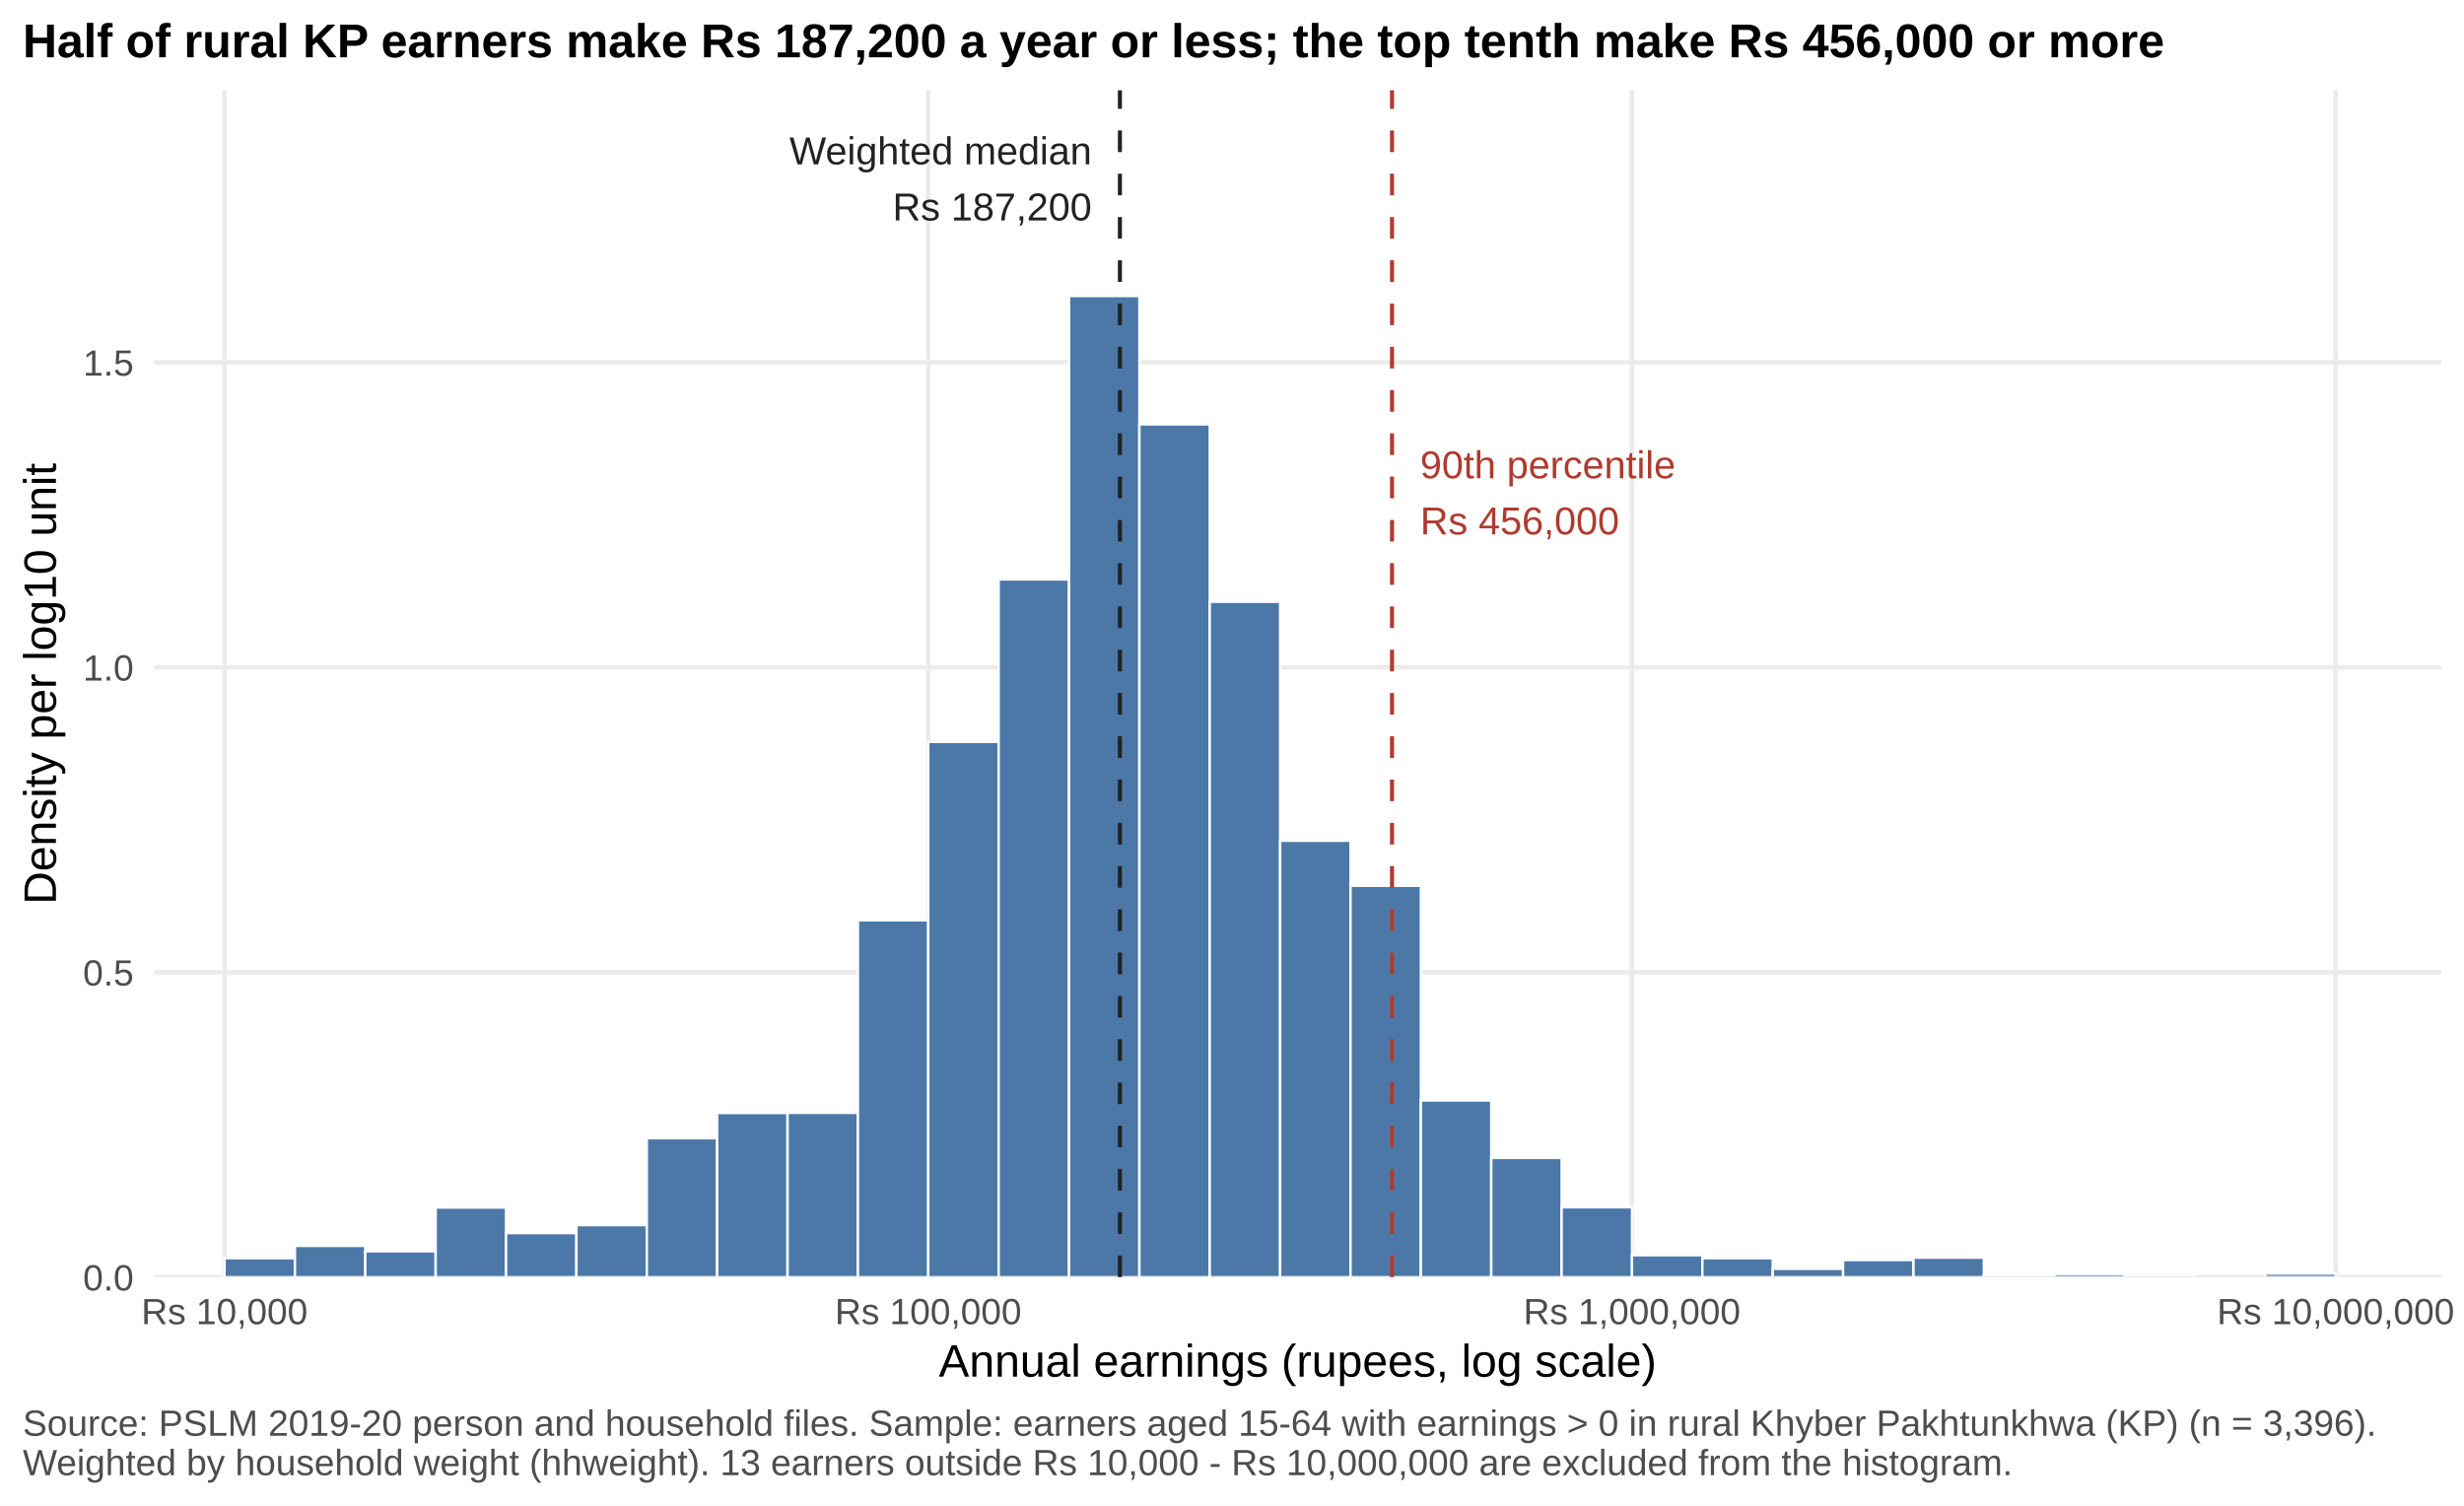
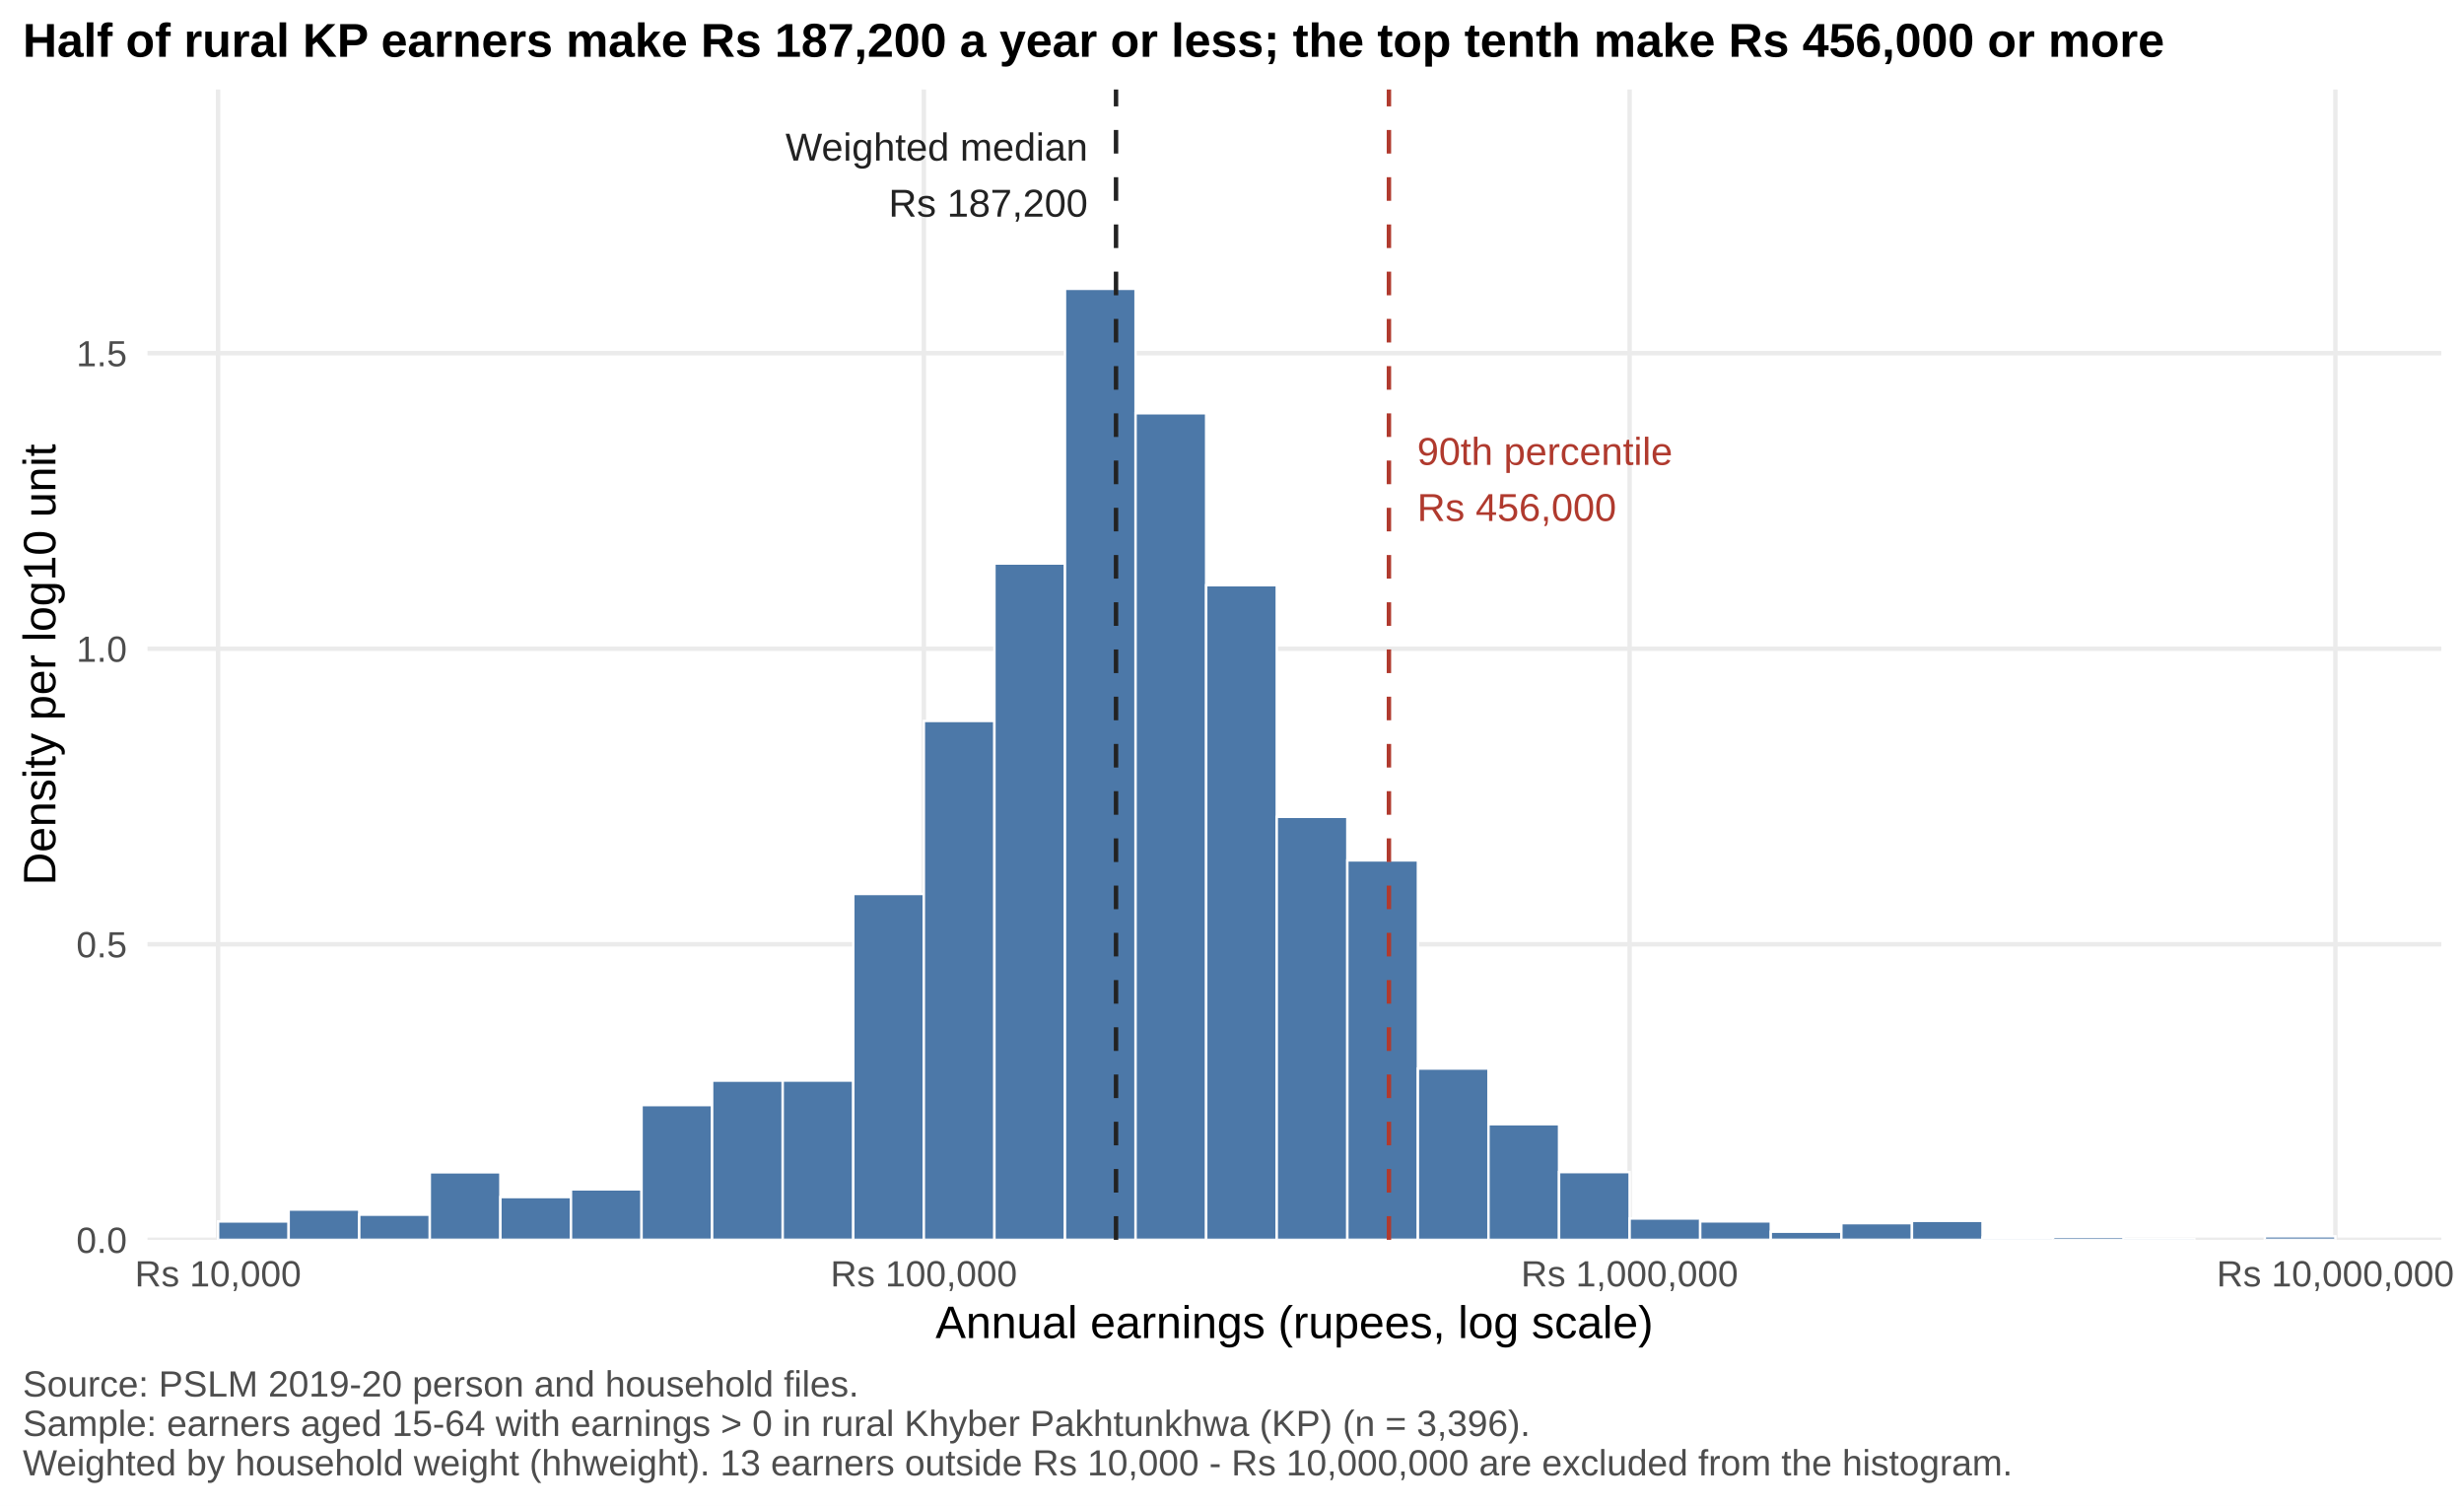
- <svg xmlns="http://www.w3.org/2000/svg" class="svglite" width="648.00pt" height="396.00pt" viewBox="0 0 648.00 396.00">
-   <defs>
-     <style type="text/css">
+ <svg xmlns="http://www.w3.org/2000/svg" width="648.00pt" height="396.00pt" viewBox="0 0 648.00 396.00">
+   <g class="svglite">
+     <defs>
+       <style type="text/css">
    .svglite line, .svglite polyline, .svglite polygon, .svglite path, .svglite rect, .svglite circle {
      fill: none;
      stroke: #000000;
      stroke-linecap: round;
      stroke-linejoin: round;
      stroke-miterlimit: 10.00;
    }
    .svglite text {
      white-space: pre;
    }
+     .svglite g.glyphgroup path {
+       fill: inherit;
+       stroke: none;
+     }
  </style>
-   </defs>
-   <rect width="100%" height="100%" style="stroke: none; fill: #FFFFFF;" />
-   <defs>
-     <clipPath id="cpMC4wMHw2NDguMDB8MC4wMHwzOTYuMDA=">
-       <rect x="0.00" y="0.00" width="648.00" height="396.00" />
-     </clipPath>
-   </defs>
-   <g clip-path="url(#cpMC4wMHw2NDguMDB8MC4wMHwzOTYuMDA=)">
-     <rect x="0.00" y="0" width="648.00" height="396.00" style="stroke-width: 1.16; stroke: none; fill: #FFFFFF;" />
-   </g>
-   <defs>
-     <clipPath id="cpNDAuNTV8NjQyLjAyfDIzLjc1fDMzNS44OA==">
-       <rect x="40.55" y="23.75" width="601.48" height="312.13" />
-     </clipPath>
-   </defs>
-   <g clip-path="url(#cpNDAuNTV8NjQyLjAyfDIzLjc1fDMzNS44OA==)">
-     <polyline points="40.55,335.88 642.02,335.88 " style="stroke-width: 1.16; stroke: #EBEBEB; stroke-linecap: butt;" />
-     <polyline points="40.55,255.69 642.02,255.69 " style="stroke-width: 1.16; stroke: #EBEBEB; stroke-linecap: butt;" />
-     <polyline points="40.55,175.50 642.02,175.50 " style="stroke-width: 1.16; stroke: #EBEBEB; stroke-linecap: butt;" />
-     <polyline points="40.55,95.30 642.02,95.30 " style="stroke-width: 1.16; stroke: #EBEBEB; stroke-linecap: butt;" />
-     <polyline points="59.05,335.88 59.05,23.75 " style="stroke-width: 1.16; stroke: #EBEBEB; stroke-linecap: butt;" />
-     <polyline points="244.12,335.88 244.12,23.75 " style="stroke-width: 1.16; stroke: #EBEBEB; stroke-linecap: butt;" />
-     <polyline points="429.19,335.88 429.19,23.75 " style="stroke-width: 1.16; stroke: #EBEBEB; stroke-linecap: butt;" />
-     <polyline points="614.26,335.88 614.26,23.75 " style="stroke-width: 1.16; stroke: #EBEBEB; stroke-linecap: butt;" />
-     <rect x="59.05" y="330.89" width="18.51" height="4.99" style="stroke-width: 0.64; stroke: #FFFFFF; stroke-linecap: butt; stroke-linejoin: miter; fill: #4C78A8;" />
-     <rect x="77.56" y="327.66" width="18.51" height="8.22" style="stroke-width: 0.64; stroke: #FFFFFF; stroke-linecap: butt; stroke-linejoin: miter; fill: #4C78A8;" />
-     <rect x="96.07" y="329.07" width="18.51" height="6.81" style="stroke-width: 0.64; stroke: #FFFFFF; stroke-linecap: butt; stroke-linejoin: miter; fill: #4C78A8;" />
-     <rect x="114.57" y="317.57" width="18.51" height="18.32" style="stroke-width: 0.64; stroke: #FFFFFF; stroke-linecap: butt; stroke-linejoin: miter; fill: #4C78A8;" />
-     <rect x="133.08" y="324.28" width="18.51" height="11.60" style="stroke-width: 0.64; stroke: #FFFFFF; stroke-linecap: butt; stroke-linejoin: miter; fill: #4C78A8;" />
-     <rect x="151.59" y="322.20" width="18.51" height="13.69" style="stroke-width: 0.64; stroke: #FFFFFF; stroke-linecap: butt; stroke-linejoin: miter; fill: #4C78A8;" />
-     <rect x="170.10" y="299.33" width="18.51" height="36.55" style="stroke-width: 0.64; stroke: #FFFFFF; stroke-linecap: butt; stroke-linejoin: miter; fill: #4C78A8;" />
-     <rect x="188.60" y="292.70" width="18.51" height="43.18" style="stroke-width: 0.64; stroke: #FFFFFF; stroke-linecap: butt; stroke-linejoin: miter; fill: #4C78A8;" />
-     <rect x="207.11" y="292.67" width="18.51" height="43.21" style="stroke-width: 0.64; stroke: #FFFFFF; stroke-linecap: butt; stroke-linejoin: miter; fill: #4C78A8;" />
-     <rect x="225.62" y="242.03" width="18.51" height="93.85" style="stroke-width: 0.64; stroke: #FFFFFF; stroke-linecap: butt; stroke-linejoin: miter; fill: #4C78A8;" />
-     <rect x="244.12" y="195.11" width="18.51" height="140.78" style="stroke-width: 0.64; stroke: #FFFFFF; stroke-linecap: butt; stroke-linejoin: miter; fill: #4C78A8;" />
-     <rect x="262.63" y="152.38" width="18.51" height="183.50" style="stroke-width: 0.64; stroke: #FFFFFF; stroke-linecap: butt; stroke-linejoin: miter; fill: #4C78A8;" />
-     <rect x="281.14" y="77.84" width="18.51" height="258.05" style="stroke-width: 0.64; stroke: #FFFFFF; stroke-linecap: butt; stroke-linejoin: miter; fill: #4C78A8;" />
-     <rect x="299.64" y="111.60" width="18.51" height="224.28" style="stroke-width: 0.64; stroke: #FFFFFF; stroke-linecap: butt; stroke-linejoin: miter; fill: #4C78A8;" />
-     <rect x="318.15" y="158.26" width="18.51" height="177.63" style="stroke-width: 0.64; stroke: #FFFFFF; stroke-linecap: butt; stroke-linejoin: miter; fill: #4C78A8;" />
-     <rect x="336.66" y="221.11" width="18.51" height="114.77" style="stroke-width: 0.64; stroke: #FFFFFF; stroke-linecap: butt; stroke-linejoin: miter; fill: #4C78A8;" />
-     <rect x="355.16" y="232.94" width="18.51" height="102.94" style="stroke-width: 0.64; stroke: #FFFFFF; stroke-linecap: butt; stroke-linejoin: miter; fill: #4C78A8;" />
-     <rect x="373.67" y="289.41" width="18.51" height="46.47" style="stroke-width: 0.64; stroke: #FFFFFF; stroke-linecap: butt; stroke-linejoin: miter; fill: #4C78A8;" />
-     <rect x="392.18" y="304.52" width="18.51" height="31.36" style="stroke-width: 0.64; stroke: #FFFFFF; stroke-linecap: butt; stroke-linejoin: miter; fill: #4C78A8;" />
-     <rect x="410.69" y="317.50" width="18.51" height="18.38" style="stroke-width: 0.64; stroke: #FFFFFF; stroke-linecap: butt; stroke-linejoin: miter; fill: #4C78A8;" />
-     <rect x="429.19" y="330.10" width="18.51" height="5.79" style="stroke-width: 0.64; stroke: #FFFFFF; stroke-linecap: butt; stroke-linejoin: miter; fill: #4C78A8;" />
-     <rect x="447.70" y="330.89" width="18.51" height="4.99" style="stroke-width: 0.64; stroke: #FFFFFF; stroke-linecap: butt; stroke-linejoin: miter; fill: #4C78A8;" />
-     <rect x="466.21" y="333.69" width="18.51" height="2.20" style="stroke-width: 0.64; stroke: #FFFFFF; stroke-linecap: butt; stroke-linejoin: miter; fill: #4C78A8;" />
-     <rect x="484.71" y="331.37" width="18.51" height="4.51" style="stroke-width: 0.64; stroke: #FFFFFF; stroke-linecap: butt; stroke-linejoin: miter; fill: #4C78A8;" />
-     <rect x="503.22" y="330.74" width="18.51" height="5.14" style="stroke-width: 0.64; stroke: #FFFFFF; stroke-linecap: butt; stroke-linejoin: miter; fill: #4C78A8;" />
-     <rect x="521.73" y="335.24" width="18.51" height="0.64" style="stroke-width: 0.64; stroke: #FFFFFF; stroke-linecap: butt; stroke-linejoin: miter; fill: #4C78A8;" />
-     <rect x="540.23" y="335.05" width="18.51" height="0.83" style="stroke-width: 0.64; stroke: #FFFFFF; stroke-linecap: butt; stroke-linejoin: miter; fill: #4C78A8;" />
-     <rect x="558.74" y="335.64" width="18.51" height="0.24" style="stroke-width: 0.64; stroke: #FFFFFF; stroke-linecap: butt; stroke-linejoin: miter; fill: #4C78A8;" />
-     <rect x="577.25" y="335.88" width="18.51" height="0.00" style="stroke-width: 0.64; stroke: #FFFFFF; stroke-linecap: butt; stroke-linejoin: miter; fill: #4C78A8;" />
-     <rect x="595.76" y="334.93" width="18.51" height="0.95" style="stroke-width: 0.64; stroke: #FFFFFF; stroke-linecap: butt; stroke-linejoin: miter; fill: #4C78A8;" />
-     <line x1="294.52" y1="335.88" x2="294.52" y2="23.75" style="stroke-width: 1.07; stroke: #222222; stroke-dasharray: 5.69,5.69; stroke-linecap: butt;" />
-     <line x1="366.08" y1="335.88" x2="366.08" y2="23.75" style="stroke-width: 1.07; stroke: #B03A2E; stroke-dasharray: 5.69,5.69; stroke-linecap: butt;" />
-     <text x="287.12" y="43.22" text-anchor="end" style="font-size: 10.24px;fill: #222222; font-family: &quot;Liberation Sans&quot;;" textLength="84.79px" lengthAdjust="spacingAndGlyphs">Weighted median</text>
-     <text x="287.12" y="57.97" text-anchor="end" style="font-size: 10.24px;fill: #222222; font-family: &quot;Liberation Sans&quot;;" textLength="53.26px" lengthAdjust="spacingAndGlyphs">Rs 187,200</text>
-     <text x="373.48" y="125.79" style="font-size: 10.24px;fill: #B03A2E; font-family: &quot;Liberation Sans&quot;;" textLength="73.30px" lengthAdjust="spacingAndGlyphs">90th percentile</text>
-     <text x="373.48" y="140.54" style="font-size: 10.24px;fill: #B03A2E; font-family: &quot;Liberation Sans&quot;;" textLength="56.37px" lengthAdjust="spacingAndGlyphs">Rs 456,000</text>
-   </g>
-   <g clip-path="url(#cpMC4wMHw2NDguMDB8MC4wMHwzOTYuMDA=)">
-     <text x="35.17" y="339.37" text-anchor="end" style="font-size: 9.60px;fill: #4D4D4D; font-family: &quot;Liberation Sans&quot;;" textLength="14.88px" lengthAdjust="spacingAndGlyphs">0.0</text>
-     <text x="35.17" y="259.18" text-anchor="end" style="font-size: 9.60px;fill: #4D4D4D; font-family: &quot;Liberation Sans&quot;;" textLength="14.65px" lengthAdjust="spacingAndGlyphs">0.5</text>
-     <text x="35.17" y="178.98" text-anchor="end" style="font-size: 9.60px;fill: #4D4D4D; font-family: &quot;Liberation Sans&quot;;" textLength="12.72px" lengthAdjust="spacingAndGlyphs">1.0</text>
-     <text x="35.17" y="98.79" text-anchor="end" style="font-size: 9.60px;fill: #4D4D4D; font-family: &quot;Liberation Sans&quot;;" textLength="12.50px" lengthAdjust="spacingAndGlyphs">1.5</text>
-     <text x="59.05" y="348.24" text-anchor="middle" style="font-size: 9.60px;fill: #4D4D4D; font-family: &quot;Liberation Sans&quot;;" textLength="44.83px" lengthAdjust="spacingAndGlyphs">Rs 10,000</text>
-     <text x="244.12" y="348.24" text-anchor="middle" style="font-size: 9.60px;fill: #4D4D4D; font-family: &quot;Liberation Sans&quot;;" textLength="50.88px" lengthAdjust="spacingAndGlyphs">Rs 100,000</text>
-     <text x="429.19" y="348.24" text-anchor="middle" style="font-size: 9.60px;fill: #4D4D4D; font-family: &quot;Liberation Sans&quot;;" textLength="59.70px" lengthAdjust="spacingAndGlyphs">Rs 1,000,000</text>
-     <text x="614.26" y="348.24" text-anchor="middle" style="font-size: 9.60px;fill: #4D4D4D; font-family: &quot;Liberation Sans&quot;;" textLength="65.76px" lengthAdjust="spacingAndGlyphs">Rs 10,000,000</text>
-     <text x="341.28" y="362.03" text-anchor="middle" style="font-size: 12.00px; font-family: &quot;Liberation Sans&quot;;" textLength="200.56px" lengthAdjust="spacingAndGlyphs">Annual earnings (rupees, log scale)</text>
-     <text transform="translate(14.71,179.82) rotate(-90)" text-anchor="middle" style="font-size: 12.00px; font-family: &quot;Liberation Sans&quot;;" textLength="122.59px" lengthAdjust="spacingAndGlyphs">Density per log10 unit</text>
-     <text x="5.98" y="15.07" style="font-size: 12.50px; font-weight: bold; font-family: &quot;Liberation Sans&quot;;" textLength="580.41px" lengthAdjust="spacingAndGlyphs">Half of rural KP earners make Rs 187,200 a year or less; the top tenth make Rs 456,000 or more</text>
-     <text x="5.98" y="377.58" style="font-size: 9.60px;fill: #4D4D4D; font-family: &quot;Liberation Sans&quot;;" textLength="657.20px" lengthAdjust="spacingAndGlyphs">Source: PSLM 2019-20 person and household files. Sample: earners aged 15-64 with earnings &gt; 0 in rural Khyber Pakhtunkhwa (KP) (n = 3,396).</text>
-     <text x="5.98" y="387.95" style="font-size: 9.60px;fill: #4D4D4D; font-family: &quot;Liberation Sans&quot;;" textLength="557.48px" lengthAdjust="spacingAndGlyphs">Weighted by household weight (hhweight). 13 earners outside Rs 10,000 - Rs 10,000,000 are excluded from the histogram.</text>
+     </defs>
+     <rect width="100%" height="100%" style="stroke: none; fill: #FFFFFF;" />
+     <defs>
+       <clipPath id="cpMC4wMHw2NDguMDB8MC4wMHwzOTYuMDA=">
+         <rect x="0.00" y="0.00" width="648.00" height="396.00" />
+       </clipPath>
+     </defs>
+     <g clip-path="url(#cpMC4wMHw2NDguMDB8MC4wMHwzOTYuMDA=)">
+       <rect x="-0" y="0.00" width="648.00" height="396.00" style="stroke-width: 1.16; stroke: none; fill: #FFFFFF;" />
+     </g>
+     <defs>
+       <clipPath id="cpMzguNzl8NjQyLjAyfDIzLjUzfDMyNi4wNQ==">
+         <rect x="38.79" y="23.53" width="603.23" height="302.52" />
+       </clipPath>
+     </defs>
+     <g clip-path="url(#cpMzguNzl8NjQyLjAyfDIzLjUzfDMyNi4wNQ==)">
+       <polyline points="38.79,326.05 642.02,326.05 " style="stroke-width: 1.16; stroke: #EBEBEB; stroke-linecap: butt;" />
+       <polyline points="38.79,248.33 642.02,248.33 " style="stroke-width: 1.16; stroke: #EBEBEB; stroke-linecap: butt;" />
+       <polyline points="38.79,170.61 642.02,170.61 " style="stroke-width: 1.16; stroke: #EBEBEB; stroke-linecap: butt;" />
+       <polyline points="38.79,92.88 642.02,92.88 " style="stroke-width: 1.16; stroke: #EBEBEB; stroke-linecap: butt;" />
+       <polyline points="57.35,326.05 57.35,23.53 " style="stroke-width: 1.16; stroke: #EBEBEB; stroke-linecap: butt;" />
+       <polyline points="242.96,326.05 242.96,23.53 " style="stroke-width: 1.16; stroke: #EBEBEB; stroke-linecap: butt;" />
+       <polyline points="428.57,326.05 428.57,23.53 " style="stroke-width: 1.16; stroke: #EBEBEB; stroke-linecap: butt;" />
+       <polyline points="614.18,326.05 614.18,23.53 " style="stroke-width: 1.16; stroke: #EBEBEB; stroke-linecap: butt;" />
+       <rect x="57.35" y="321.22" width="18.56" height="4.84" style="stroke-width: 0.64; stroke: #FFFFFF; stroke-linecap: butt; stroke-linejoin: miter; fill: #4C78A8;" />
+       <rect x="75.91" y="318.09" width="18.56" height="7.97" style="stroke-width: 0.64; stroke: #FFFFFF; stroke-linecap: butt; stroke-linejoin: miter; fill: #4C78A8;" />
+       <rect x="94.47" y="319.45" width="18.56" height="6.60" style="stroke-width: 0.64; stroke: #FFFFFF; stroke-linecap: butt; stroke-linejoin: miter; fill: #4C78A8;" />
+       <rect x="113.03" y="308.30" width="18.56" height="17.75" style="stroke-width: 0.64; stroke: #FFFFFF; stroke-linecap: butt; stroke-linejoin: miter; fill: #4C78A8;" />
+       <rect x="131.60" y="314.81" width="18.56" height="11.24" style="stroke-width: 0.64; stroke: #FFFFFF; stroke-linecap: butt; stroke-linejoin: miter; fill: #4C78A8;" />
+       <rect x="150.16" y="312.79" width="18.56" height="13.26" style="stroke-width: 0.64; stroke: #FFFFFF; stroke-linecap: butt; stroke-linejoin: miter; fill: #4C78A8;" />
+       <rect x="168.72" y="290.62" width="18.56" height="35.43" style="stroke-width: 0.64; stroke: #FFFFFF; stroke-linecap: butt; stroke-linejoin: miter; fill: #4C78A8;" />
+       <rect x="187.28" y="284.20" width="18.56" height="41.85" style="stroke-width: 0.64; stroke: #FFFFFF; stroke-linecap: butt; stroke-linejoin: miter; fill: #4C78A8;" />
+       <rect x="205.84" y="284.17" width="18.56" height="41.88" style="stroke-width: 0.64; stroke: #FFFFFF; stroke-linecap: butt; stroke-linejoin: miter; fill: #4C78A8;" />
+       <rect x="224.40" y="235.10" width="18.56" height="90.96" style="stroke-width: 0.64; stroke: #FFFFFF; stroke-linecap: butt; stroke-linejoin: miter; fill: #4C78A8;" />
+       <rect x="242.96" y="189.61" width="18.56" height="136.44" style="stroke-width: 0.64; stroke: #FFFFFF; stroke-linecap: butt; stroke-linejoin: miter; fill: #4C78A8;" />
+       <rect x="261.52" y="148.21" width="18.56" height="177.85" style="stroke-width: 0.64; stroke: #FFFFFF; stroke-linecap: butt; stroke-linejoin: miter; fill: #4C78A8;" />
+       <rect x="280.08" y="75.95" width="18.56" height="250.10" style="stroke-width: 0.64; stroke: #FFFFFF; stroke-linecap: butt; stroke-linejoin: miter; fill: #4C78A8;" />
+       <rect x="298.64" y="108.68" width="18.56" height="217.37" style="stroke-width: 0.64; stroke: #FFFFFF; stroke-linecap: butt; stroke-linejoin: miter; fill: #4C78A8;" />
+       <rect x="317.21" y="153.90" width="18.56" height="172.16" style="stroke-width: 0.64; stroke: #FFFFFF; stroke-linecap: butt; stroke-linejoin: miter; fill: #4C78A8;" />
+       <rect x="335.77" y="214.82" width="18.56" height="111.24" style="stroke-width: 0.64; stroke: #FFFFFF; stroke-linecap: butt; stroke-linejoin: miter; fill: #4C78A8;" />
+       <rect x="354.33" y="226.28" width="18.56" height="99.77" style="stroke-width: 0.64; stroke: #FFFFFF; stroke-linecap: butt; stroke-linejoin: miter; fill: #4C78A8;" />
+       <rect x="372.89" y="281.02" width="18.56" height="45.04" style="stroke-width: 0.64; stroke: #FFFFFF; stroke-linecap: butt; stroke-linejoin: miter; fill: #4C78A8;" />
+       <rect x="391.45" y="295.66" width="18.56" height="30.40" style="stroke-width: 0.64; stroke: #FFFFFF; stroke-linecap: butt; stroke-linejoin: miter; fill: #4C78A8;" />
+       <rect x="410.01" y="308.24" width="18.56" height="17.82" style="stroke-width: 0.64; stroke: #FFFFFF; stroke-linecap: butt; stroke-linejoin: miter; fill: #4C78A8;" />
+       <rect x="428.57" y="320.45" width="18.56" height="5.61" style="stroke-width: 0.64; stroke: #FFFFFF; stroke-linecap: butt; stroke-linejoin: miter; fill: #4C78A8;" />
+       <rect x="447.13" y="321.21" width="18.56" height="4.84" style="stroke-width: 0.64; stroke: #FFFFFF; stroke-linecap: butt; stroke-linejoin: miter; fill: #4C78A8;" />
+       <rect x="465.69" y="323.92" width="18.56" height="2.13" style="stroke-width: 0.64; stroke: #FFFFFF; stroke-linecap: butt; stroke-linejoin: miter; fill: #4C78A8;" />
+       <rect x="484.25" y="321.68" width="18.56" height="4.37" style="stroke-width: 0.64; stroke: #FFFFFF; stroke-linecap: butt; stroke-linejoin: miter; fill: #4C78A8;" />
+       <rect x="502.82" y="321.07" width="18.56" height="4.99" style="stroke-width: 0.64; stroke: #FFFFFF; stroke-linecap: butt; stroke-linejoin: miter; fill: #4C78A8;" />
+       <rect x="521.38" y="325.44" width="18.56" height="0.62" style="stroke-width: 0.64; stroke: #FFFFFF; stroke-linecap: butt; stroke-linejoin: miter; fill: #4C78A8;" />
+       <rect x="539.94" y="325.25" width="18.56" height="0.80" style="stroke-width: 0.64; stroke: #FFFFFF; stroke-linecap: butt; stroke-linejoin: miter; fill: #4C78A8;" />
+       <rect x="558.50" y="325.82" width="18.56" height="0.24" style="stroke-width: 0.64; stroke: #FFFFFF; stroke-linecap: butt; stroke-linejoin: miter; fill: #4C78A8;" />
+       <rect x="577.06" y="326.05" width="18.56" height="0.00" style="stroke-width: 0.64; stroke: #FFFFFF; stroke-linecap: butt; stroke-linejoin: miter; fill: #4C78A8;" />
+       <rect x="595.62" y="325.13" width="18.56" height="0.92" style="stroke-width: 0.64; stroke: #FFFFFF; stroke-linecap: butt; stroke-linejoin: miter; fill: #4C78A8;" />
+       <line x1="293.50" y1="326.05" x2="293.50" y2="23.53" style="stroke-width: 1.16; stroke: #222222; stroke-dasharray: 6.21,6.21; stroke-linecap: butt;" />
+       <line x1="365.27" y1="326.05" x2="365.27" y2="23.53" style="stroke-width: 1.16; stroke: #B03A2E; stroke-dasharray: 6.21,6.21; stroke-linecap: butt;" />
+       <text x="286.08" y="42.23" text-anchor="end" style="font-size: 10.24px;fill: #222222; font-family: &quot;Arial&quot;;" textLength="79.44px" lengthAdjust="spacingAndGlyphs">Weighted median</text>
+       <text x="286.08" y="56.98" text-anchor="end" style="font-size: 10.24px;fill: #222222; font-family: &quot;Arial&quot;;" textLength="52.33px" lengthAdjust="spacingAndGlyphs">Rs 187,200</text>
+       <text x="372.70" y="122.26" style="font-size: 10.24px;fill: #B03A2E; font-family: &quot;Arial&quot;;" textLength="67.12px" lengthAdjust="spacingAndGlyphs">90th percentile</text>
+       <text x="372.70" y="137.01" style="font-size: 10.24px;fill: #B03A2E; font-family: &quot;Arial&quot;;" textLength="52.33px" lengthAdjust="spacingAndGlyphs">Rs 456,000</text>
+     </g>
+     <g clip-path="url(#cpMC4wMHw2NDguMDB8MC4wMHwzOTYuMDA=)">
+       <text x="33.41" y="329.49" text-anchor="end" style="font-size: 9.60px;fill: #4D4D4D; font-family: &quot;Arial&quot;;" textLength="13.33px" lengthAdjust="spacingAndGlyphs">0.0</text>
+       <text x="33.41" y="251.76" text-anchor="end" style="font-size: 9.60px;fill: #4D4D4D; font-family: &quot;Arial&quot;;" textLength="13.33px" lengthAdjust="spacingAndGlyphs">0.5</text>
+       <text x="33.41" y="174.04" text-anchor="end" style="font-size: 9.60px;fill: #4D4D4D; font-family: &quot;Arial&quot;;" textLength="13.33px" lengthAdjust="spacingAndGlyphs">1.0</text>
+       <text x="33.41" y="96.32" text-anchor="end" style="font-size: 9.60px;fill: #4D4D4D; font-family: &quot;Arial&quot;;" textLength="13.33px" lengthAdjust="spacingAndGlyphs">1.5</text>
+       <text x="57.35" y="338.30" text-anchor="middle" style="font-size: 9.60px;fill: #4D4D4D; font-family: &quot;Arial&quot;;" textLength="43.70px" lengthAdjust="spacingAndGlyphs">Rs 10,000</text>
+       <text x="242.96" y="338.30" text-anchor="middle" style="font-size: 9.60px;fill: #4D4D4D; font-family: &quot;Arial&quot;;" textLength="49.03px" lengthAdjust="spacingAndGlyphs">Rs 100,000</text>
+       <text x="428.57" y="338.30" text-anchor="middle" style="font-size: 9.60px;fill: #4D4D4D; font-family: &quot;Arial&quot;;" textLength="57.03px" lengthAdjust="spacingAndGlyphs">Rs 1,000,000</text>
+       <text x="614.18" y="338.30" text-anchor="middle" style="font-size: 9.60px;fill: #4D4D4D; font-family: &quot;Arial&quot;;" textLength="62.36px" lengthAdjust="spacingAndGlyphs">Rs 10,000,000</text>
+       <text x="340.41" y="351.90" text-anchor="middle" style="font-size: 12.00px; font-family: &quot;Arial&quot;;" textLength="188.75px" lengthAdjust="spacingAndGlyphs">Annual earnings (rupees, log scale)</text>
+       <text transform="translate(14.57,174.79) rotate(-90)" text-anchor="middle" style="font-size: 12.00px; font-family: &quot;Arial&quot;;" textLength="116.05px" lengthAdjust="spacingAndGlyphs">Density per log10 unit</text>
+       <text x="5.98" y="14.93" style="font-size: 12.50px; font-weight: bold; font-family: &quot;Arial&quot;;" textLength="563.16px" lengthAdjust="spacingAndGlyphs">Half of rural KP earners make Rs 187,200 a year or less; the top tenth make Rs 456,000 or more</text>
+       <text x="5.98" y="367.27" style="font-size: 9.60px;fill: #4D4D4D; font-family: &quot;Arial&quot;;" textLength="219.58px" lengthAdjust="spacingAndGlyphs">Source: PSLM 2019-20 person and household files.</text>
+       <text x="5.98" y="377.64" style="font-size: 9.60px;fill: #4D4D4D; font-family: &quot;Arial&quot;;" textLength="395.98px" lengthAdjust="spacingAndGlyphs">Sample: earners aged 15-64 with earnings &gt; 0 in rural Khyber Pakhtunkhwa (KP) (n = 3,396).</text>
+       <text x="5.98" y="388.01" style="font-size: 9.60px;fill: #4D4D4D; font-family: &quot;Arial&quot;;" textLength="522.61px" lengthAdjust="spacingAndGlyphs">Weighted by household weight (hhweight). 13 earners outside Rs 10,000 - Rs 10,000,000 are excluded from the histogram.</text>
+     </g>
  </g>
</svg>
